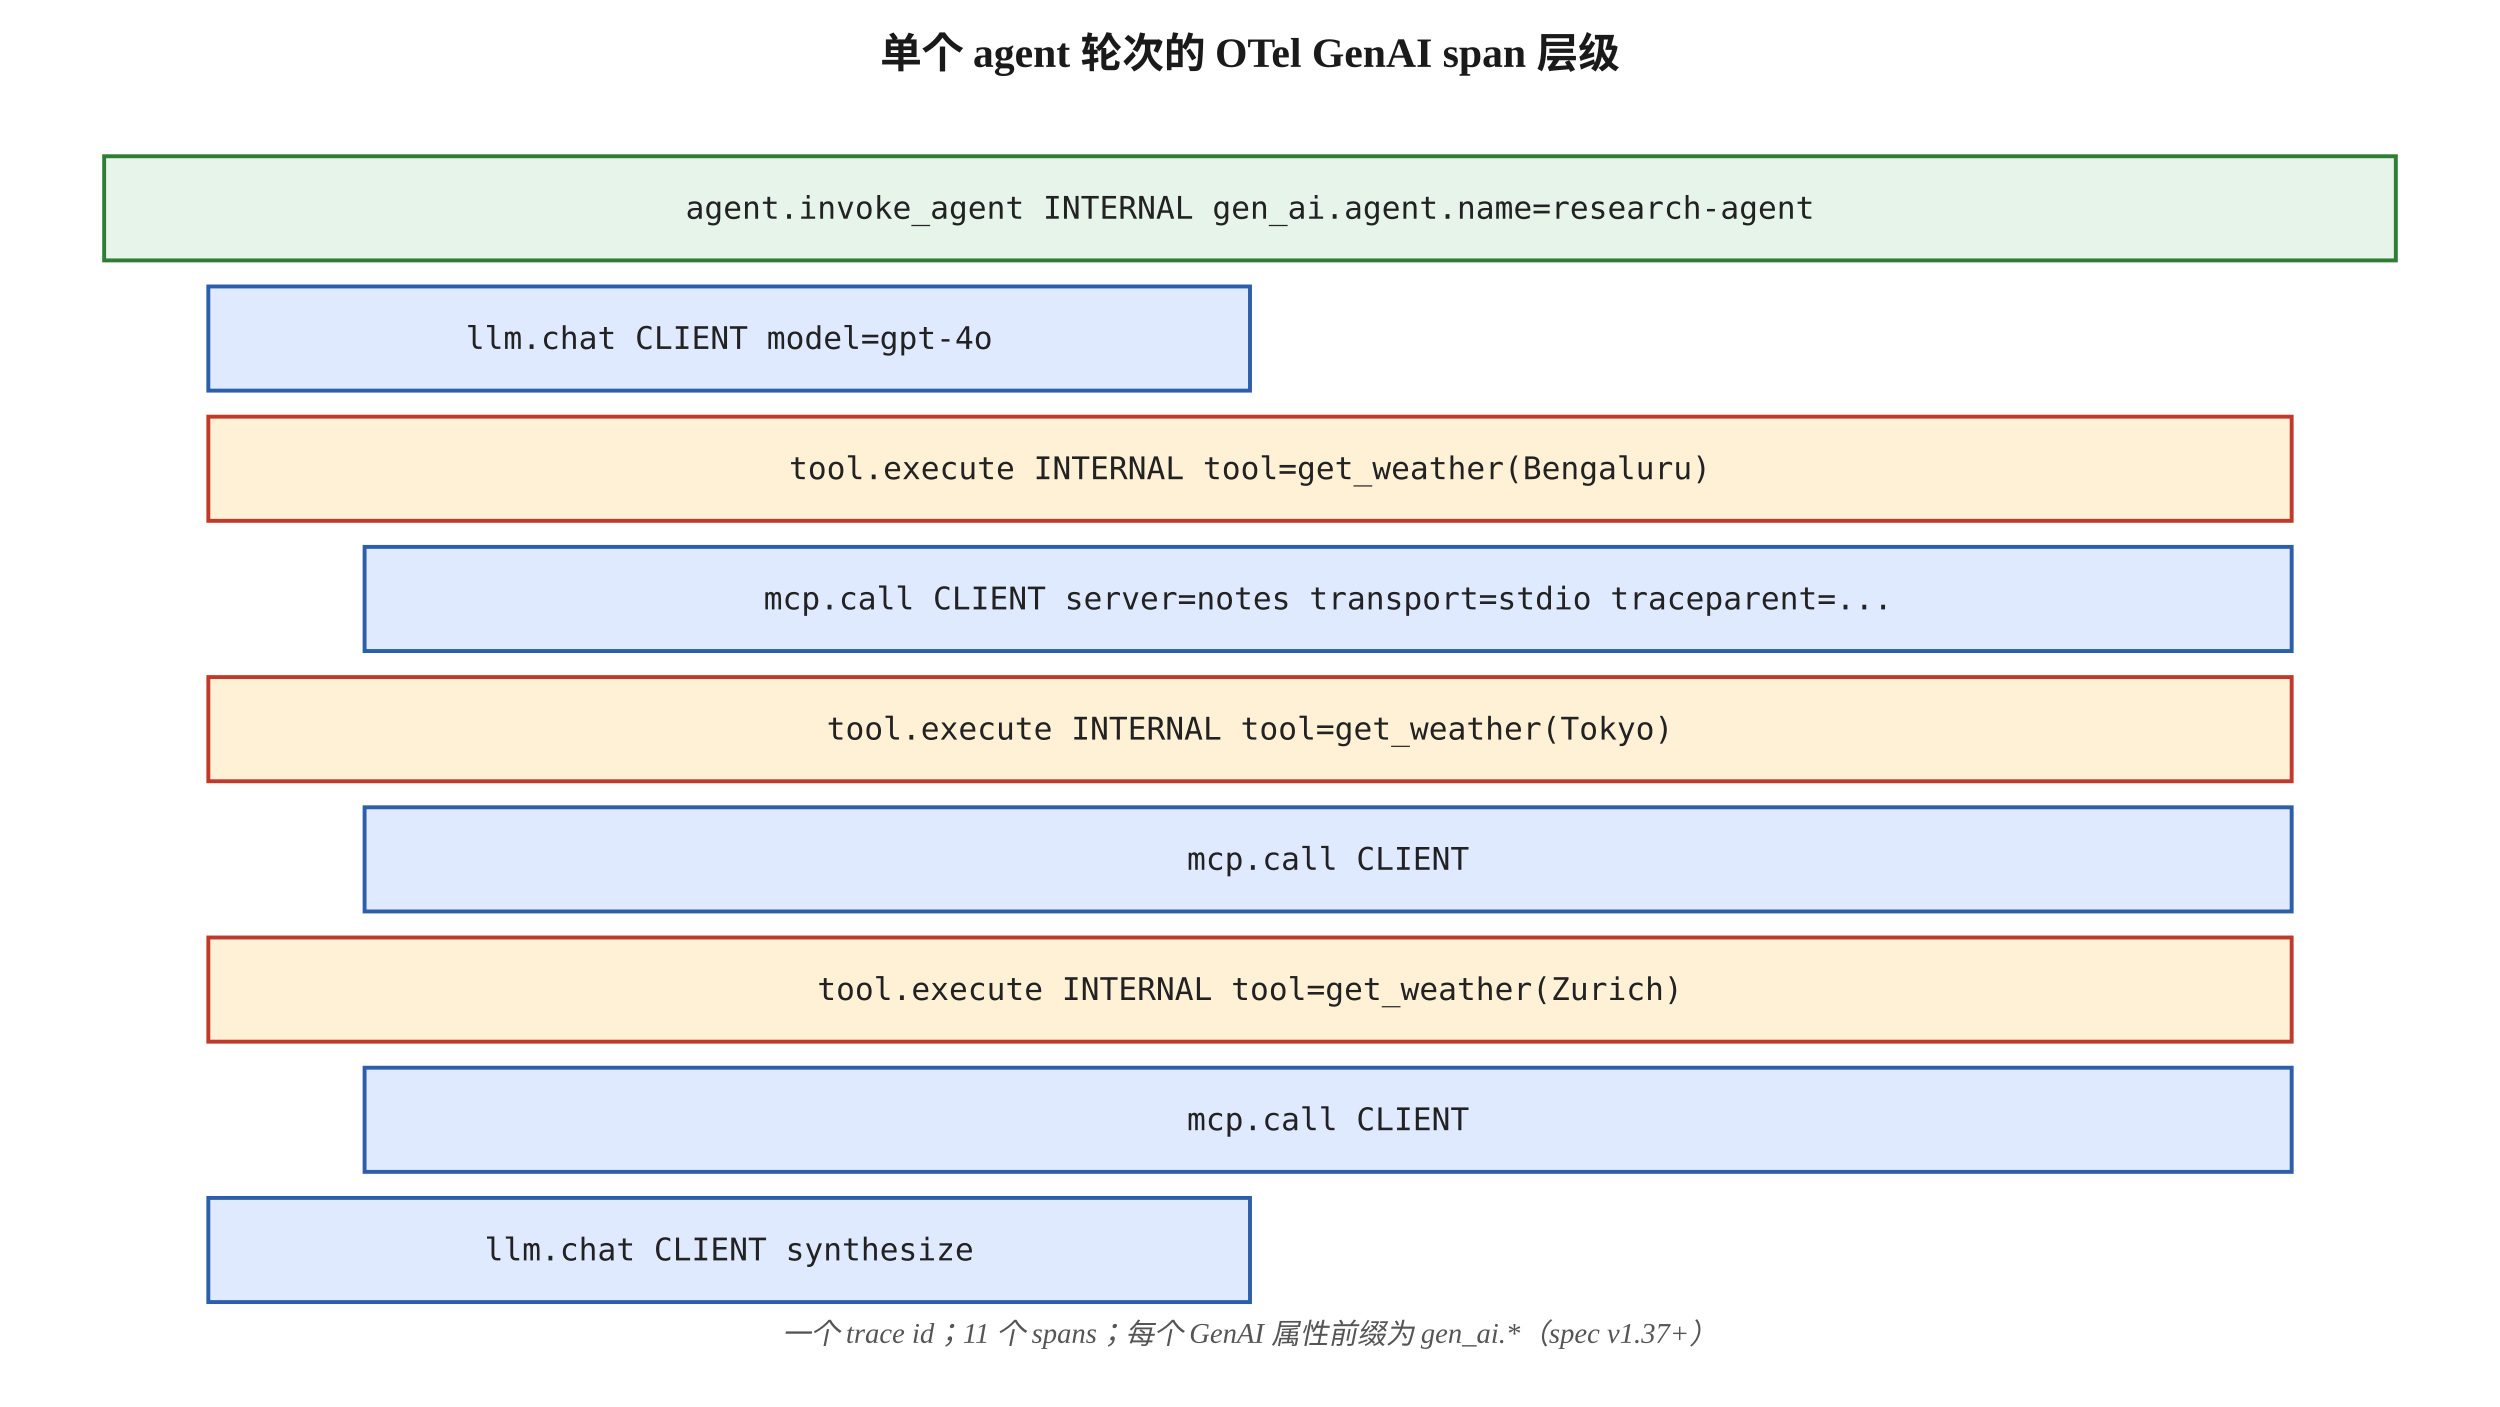
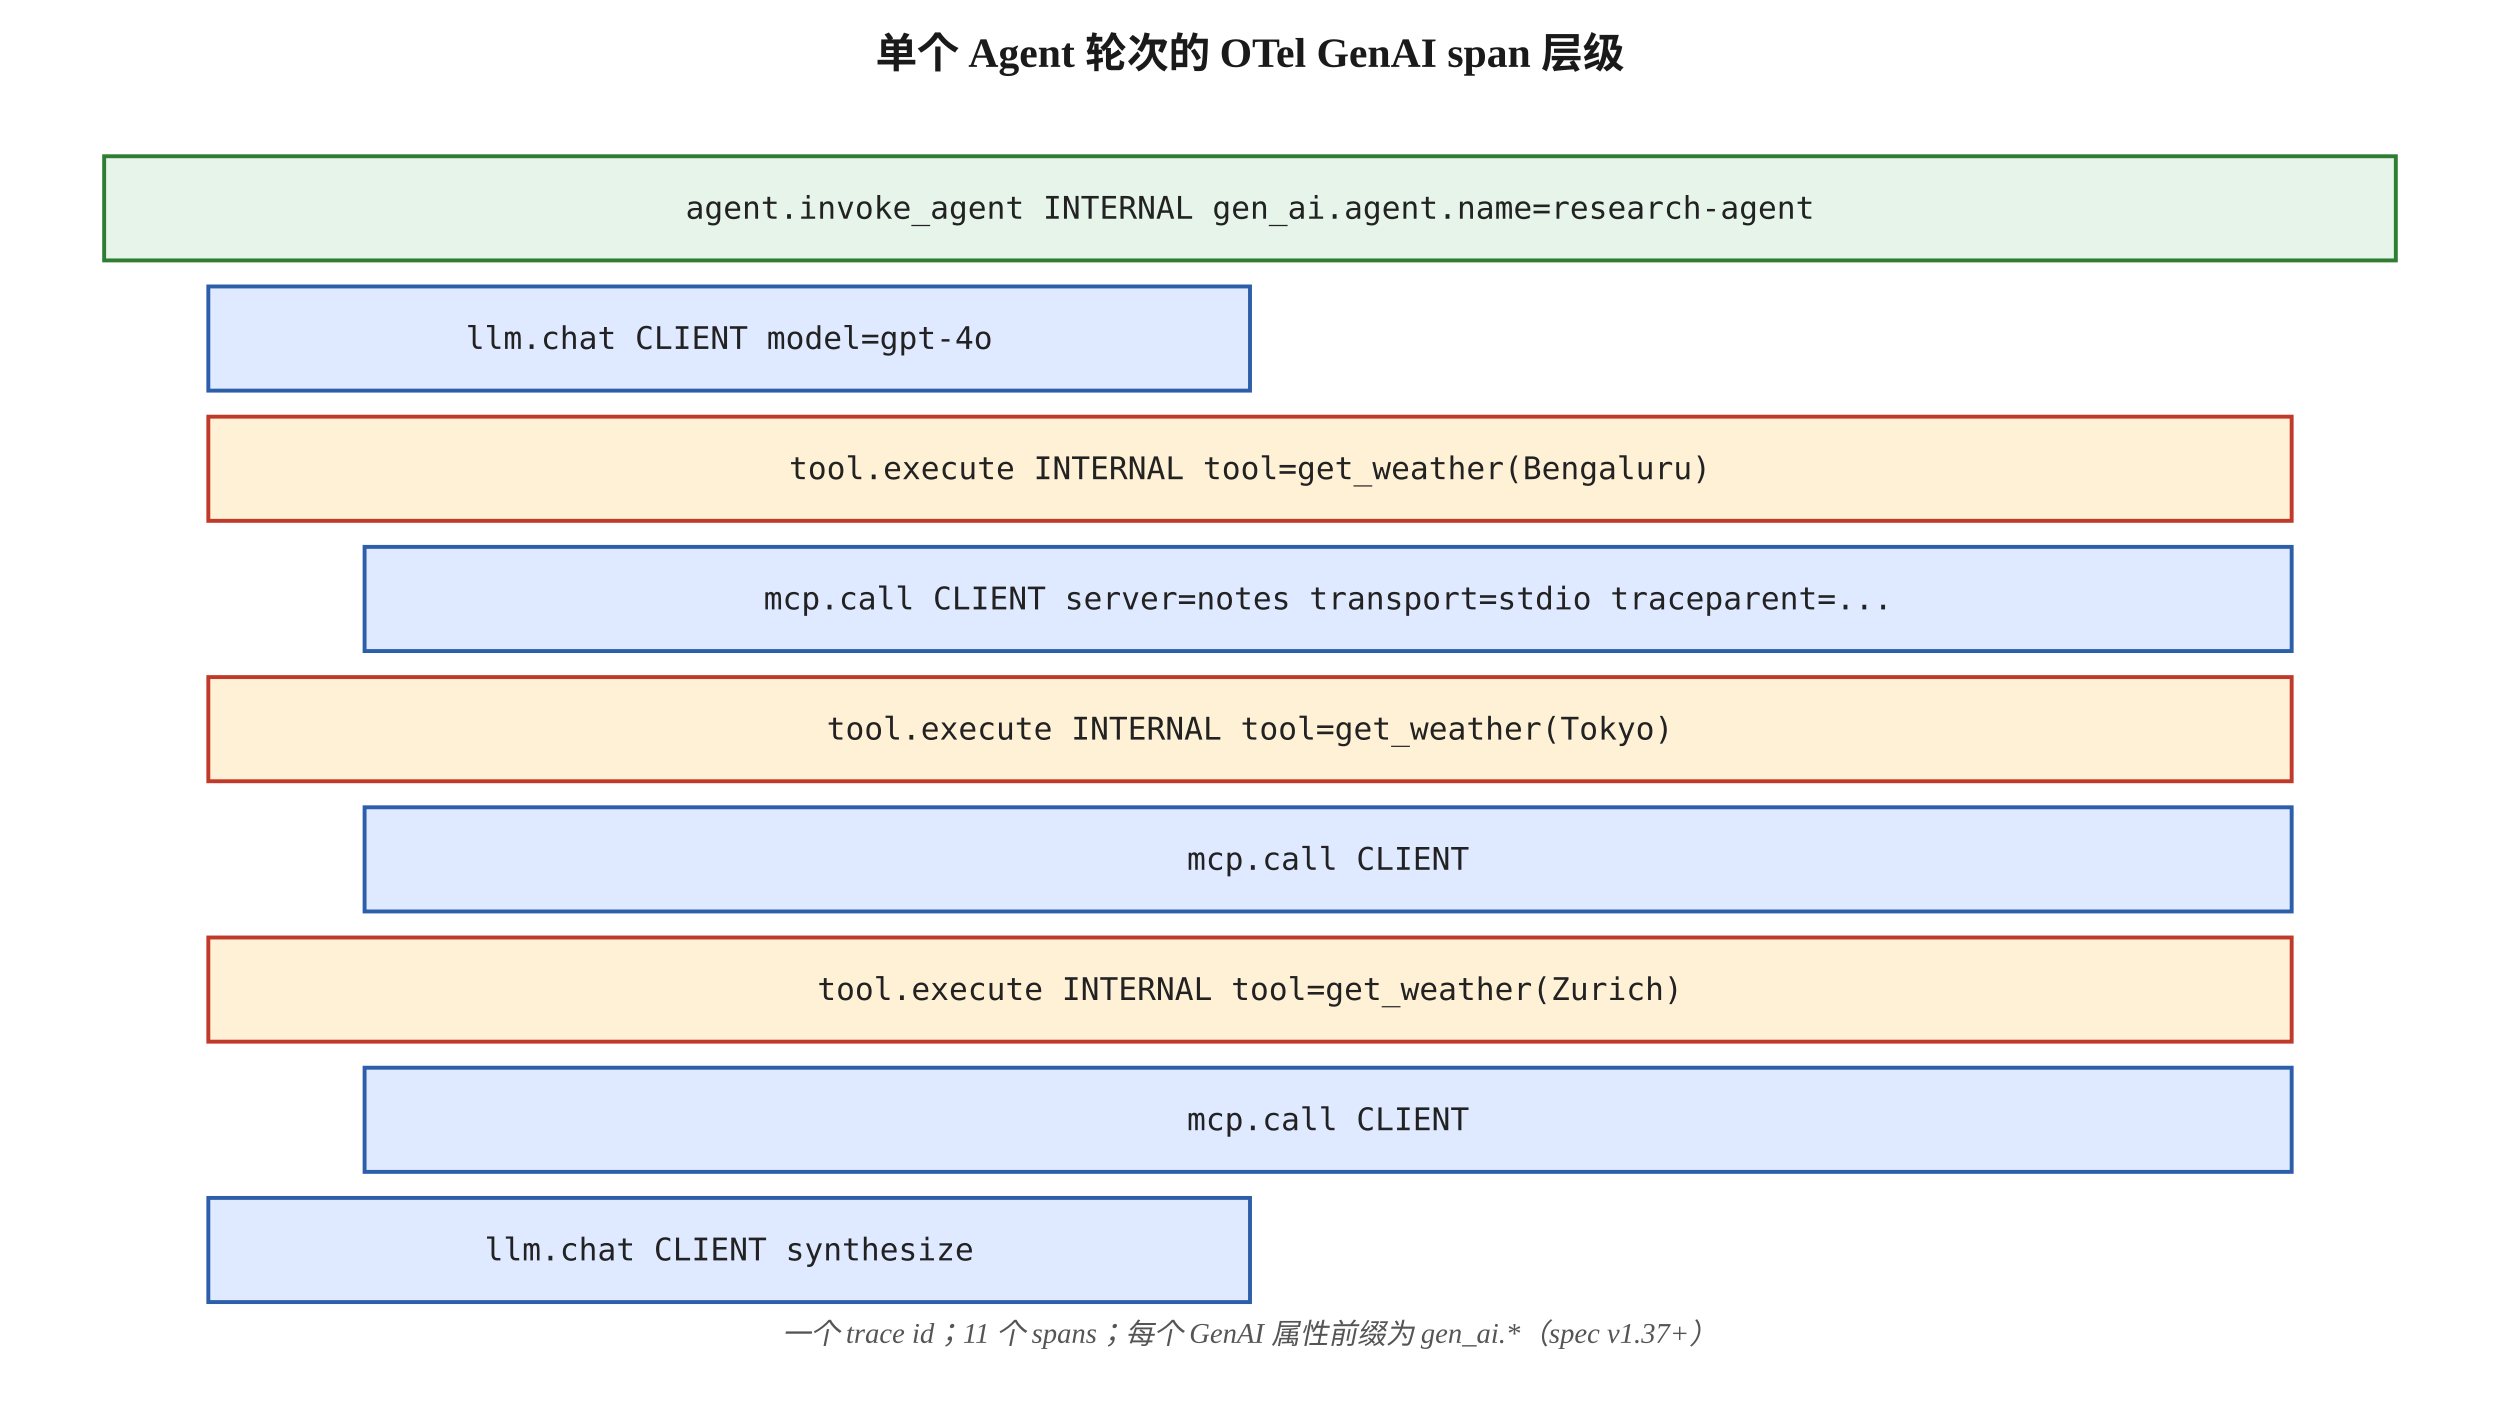
<svg xmlns="http://www.w3.org/2000/svg" viewBox="0 0 960 540" font-family="Georgia, 'Times New Roman', serif">
  <defs>
    <style>
      .box { fill: #faf6ef; stroke: #1a1a1a; stroke-width: 1.5; }
      .cool { fill: #e6f4ea; stroke: #2e7d32; stroke-width: 1.5; }
      .cold { fill: #dfe9ff; stroke: #2c5ea9; stroke-width: 1.5; }
      .hot { fill: #fff1d6; stroke: #c0392b; stroke-width: 1.5; }
      .title { font-size: 16px; font-weight: 700; fill: #1a1a1a; }
      .head { font-size: 13px; font-weight: 700; fill: #1a1a1a; }
      .step { font-size: 12px; font-family: 'Menlo', monospace; fill: #222; }
      .small { font-size: 11px; font-family: 'Menlo', monospace; fill: #333; }
      .caption { font-size: 11px; fill: #555; font-style: italic; }
    </style>
  </defs>
-   <text x="480" y="26" text-anchor="middle" class="title">单个 agent 轮次的 OTel GenAI span 层级</text>
+   <text x="480" y="26" text-anchor="middle" class="title">单个 Agent 轮次的 OTel GenAI span 层级</text>
  <rect x="40" y="60" width="880" height="40" class="cool" />
  <text x="480" y="84" text-anchor="middle" class="step">agent.invoke_agent  INTERNAL  gen_ai.agent.name=research-agent</text>
  <rect x="80" y="110" width="400" height="40" class="cold" />
  <text x="280" y="134" text-anchor="middle" class="step">llm.chat  CLIENT  model=gpt-4o</text>
  <rect x="80" y="160" width="800" height="40" class="hot" />
  <text x="480" y="184" text-anchor="middle" class="step">tool.execute  INTERNAL  tool=get_weather(Bengaluru)</text>
  <rect x="140" y="210" width="740" height="40" class="cold" />
  <text x="510" y="234" text-anchor="middle" class="step">mcp.call  CLIENT  server=notes  transport=stdio  traceparent=...</text>
  <rect x="80" y="260" width="800" height="40" class="hot" />
  <text x="480" y="284" text-anchor="middle" class="step">tool.execute  INTERNAL  tool=get_weather(Tokyo)</text>
  <rect x="140" y="310" width="740" height="40" class="cold" />
  <text x="510" y="334" text-anchor="middle" class="step">mcp.call  CLIENT</text>
  <rect x="80" y="360" width="800" height="40" class="hot" />
  <text x="480" y="384" text-anchor="middle" class="step">tool.execute  INTERNAL  tool=get_weather(Zurich)</text>
  <rect x="140" y="410" width="740" height="40" class="cold" />
  <text x="510" y="434" text-anchor="middle" class="step">mcp.call  CLIENT</text>
  <rect x="80" y="460" width="400" height="40" class="cold" />
  <text x="280" y="484" text-anchor="middle" class="step">llm.chat  CLIENT  synthesize</text>
  <text x="480" y="516" text-anchor="middle" class="caption">一个 trace id；11 个 spans；每个 GenAI 属性前缀为 gen_ai.*（spec v1.37+）</text>
</svg>
